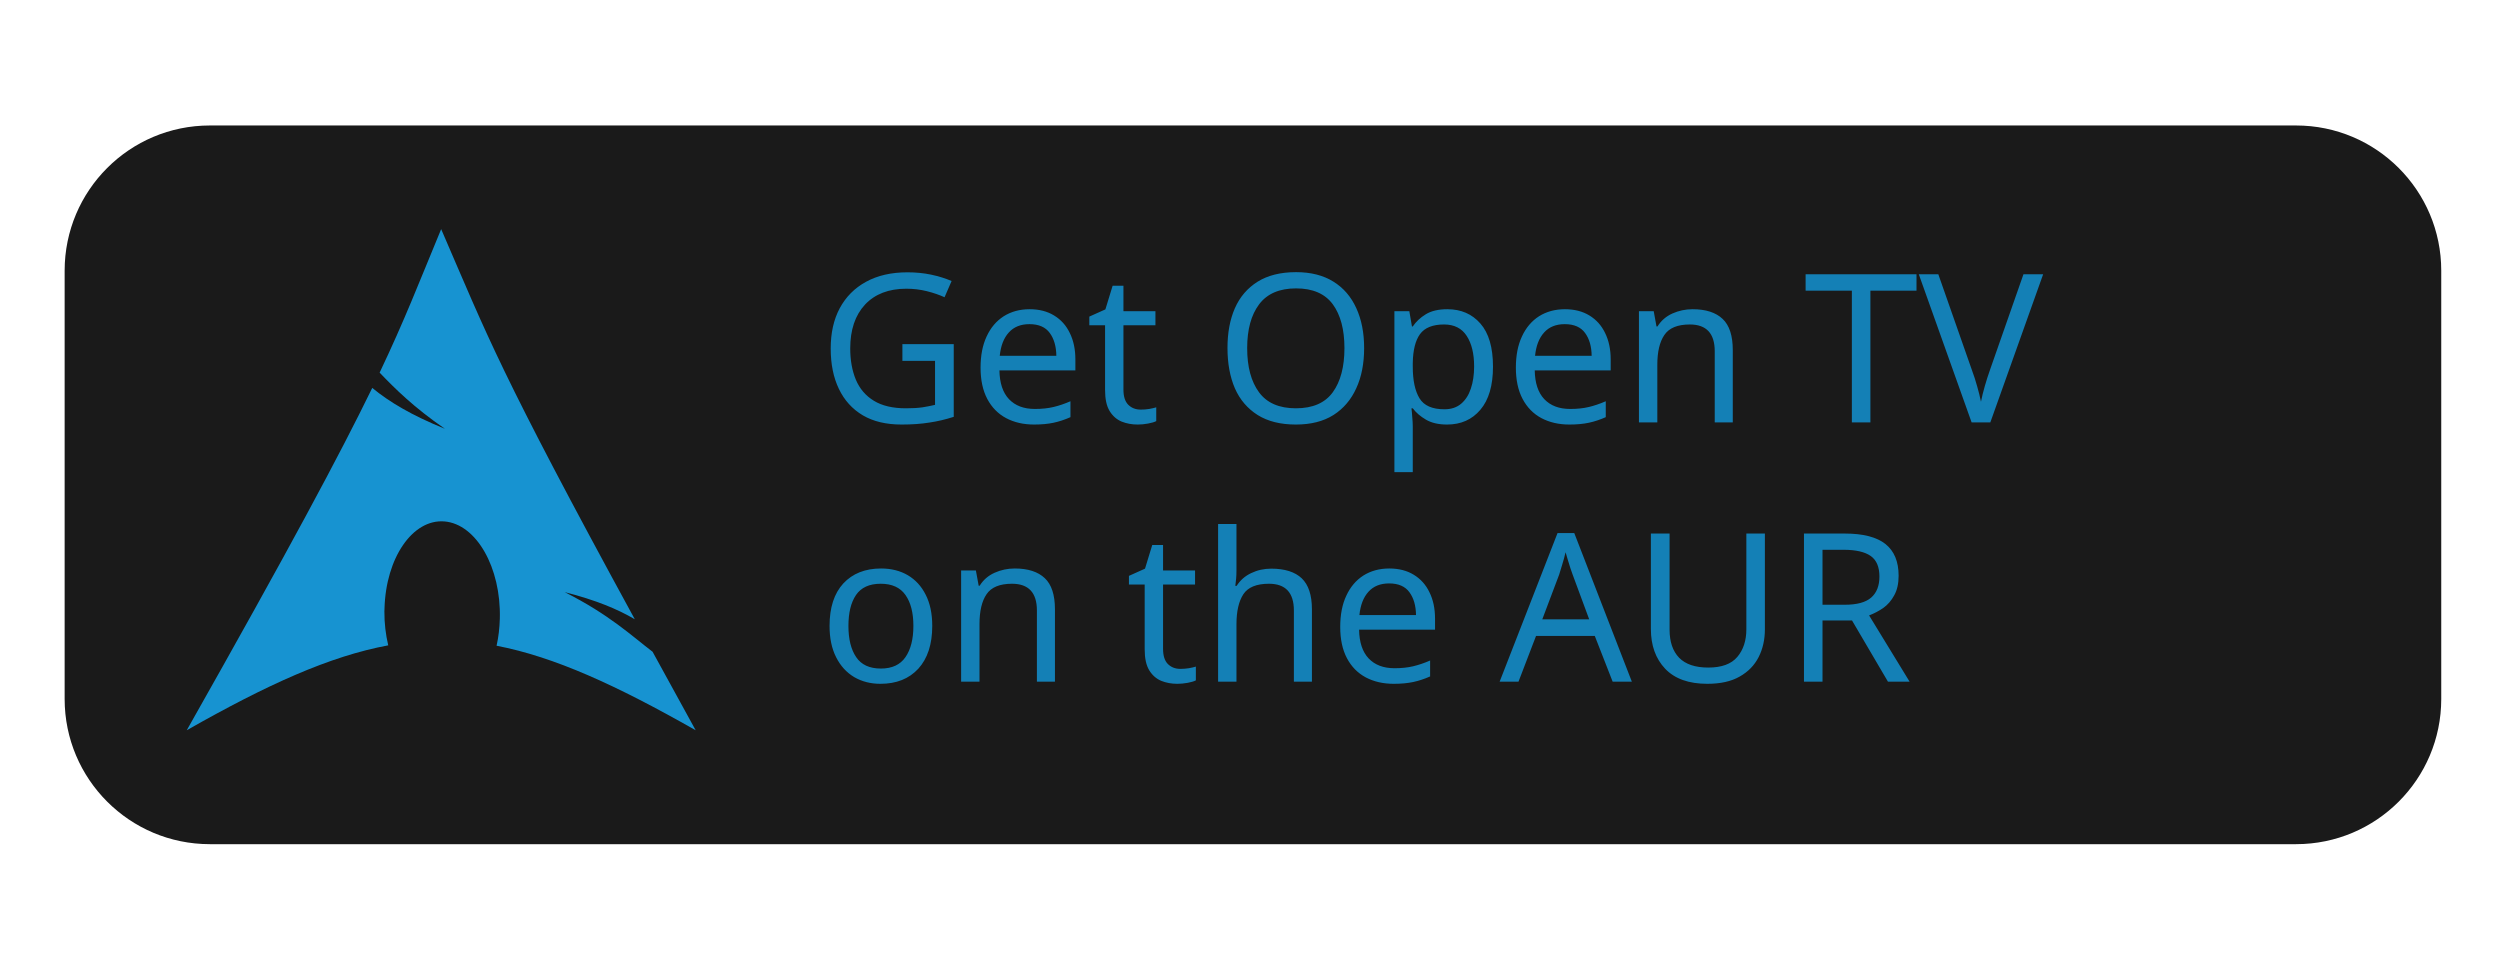
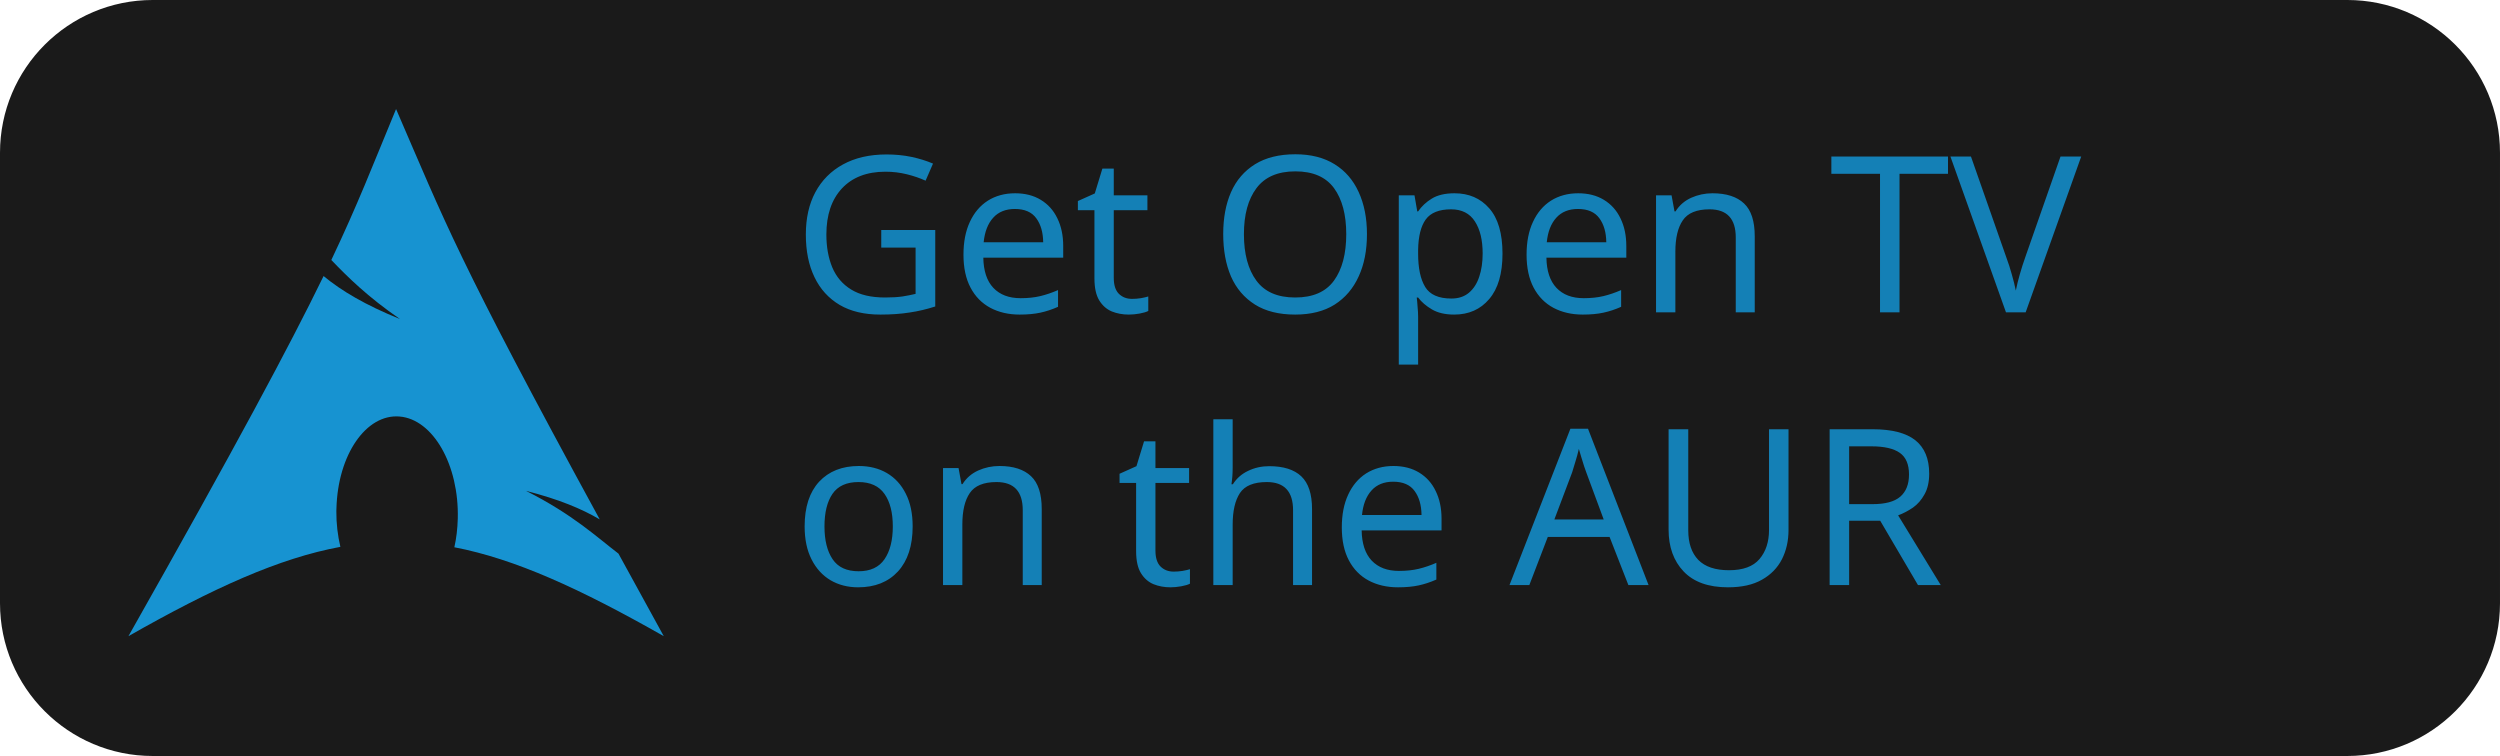
- <svg xmlns="http://www.w3.org/2000/svg" width="900" height="350" viewBox="0 0 238.125 92.604" version="1.1" id="svg1" xml:space="preserve">
+ <svg xmlns="http://www.w3.org/2000/svg" width="855.579" height="258.727" viewBox="0 0 226.372 68.455" version="1.1" id="svg1" xml:space="preserve">
  <defs id="defs1" />
-   <g id="layer1">
+   <g id="layer1" transform="translate(-6.157317,-11.95244)">
    <rect style="fill:#1a1a1a;fill-opacity:1;stroke-width:0.265" id="rect2" width="226.372" height="68.455" x="6.157" y="11.952" ry="13.83" />
    <text xml:space="preserve" style="font-style:normal;font-variant:normal;font-weight:normal;font-stretch:normal;font-size:19.756px;font-family:'DejaVu Sans Mono';-inkscape-font-specification:'DejaVu Sans Mono';text-align:start;writing-mode:lr-tb;direction:ltr;text-anchor:start;fill:#1480b6;fill-opacity:1;stroke-width:0.265" x="77.923" y="40.232" id="text1">
      <tspan id="tspan1" style="font-style:normal;font-variant:normal;font-weight:normal;font-stretch:normal;font-size:19.756px;font-family:hack;-inkscape-font-specification:hack;fill:#1480b6;fill-opacity:1;stroke-width:0.265" x="77.923" y="40.232">Get Open TV </tspan>
      <tspan style="font-style:normal;font-variant:normal;font-weight:normal;font-stretch:normal;font-size:19.756px;font-family:hack;-inkscape-font-specification:hack;fill:#1480b6;fill-opacity:1;stroke-width:0.265" x="77.923" y="64.926" id="tspan2">on the AUR</tspan>
    </text>
  </g>
-   <path d="m 42.021,21.825 c -2.158,5.209 -3.46,8.616 -5.862,13.669 1.473,1.537 3.281,3.327 6.218,5.349 -3.157,-1.279 -5.31,-2.563 -6.92,-3.895 -3.075,6.317 -7.892,15.314 -17.669,32.608 7.684,-4.367 13.64,-7.059 19.191,-8.087 -0.238,-1.009 -0.374,-2.101 -0.365,-3.24 l 0.009,-0.242 c 0.122,-4.846 2.683,-8.573 5.716,-8.32 3.034,0.253 5.392,4.389 5.27,9.236 -0.023,0.912 -0.127,1.789 -0.31,2.603 5.491,1.057 11.383,3.743 18.963,8.051 -1.495,-2.709 -2.829,-5.151 -4.103,-7.476 -2.007,-1.531 -4.1,-3.524 -8.369,-5.681 2.935,0.751 5.036,1.617 6.674,2.585 C 47.511,35.242 46.463,32.087 42.021,21.825 Z" id="path2518" style="fill:#1793d1;fill-opacity:1;fill-rule:evenodd;stroke:none;stroke-width:0.289" />
+   <path d="m 35.863,9.873 c -2.158,5.209 -3.46,8.616 -5.862,13.669 1.473,1.537 3.281,3.327 6.218,5.349 -3.157,-1.279 -5.31,-2.563 -6.92,-3.895 -3.075,6.317 -7.892,15.314 -17.669,32.608 7.684,-4.367 13.64,-7.059 19.191,-8.087 -0.238,-1.009 -0.374,-2.101 -0.365,-3.24 l 0.009,-0.242 c 0.122,-4.846 2.683,-8.573 5.716,-8.32 3.034,0.253 5.392,4.389 5.27,9.236 -0.023,0.912 -0.127,1.789 -0.31,2.603 5.491,1.057 11.383,3.743 18.963,8.051 -1.495,-2.709 -2.829,-5.151 -4.103,-7.476 -2.007,-1.531 -4.1,-3.524 -8.369,-5.681 2.935,0.751 5.036,1.617 6.674,2.585 C 41.354,23.289 40.305,20.135 35.863,9.873 Z" id="path2518" style="fill:#1793d1;fill-opacity:1;fill-rule:evenodd;stroke:none;stroke-width:0.289" />
</svg>
